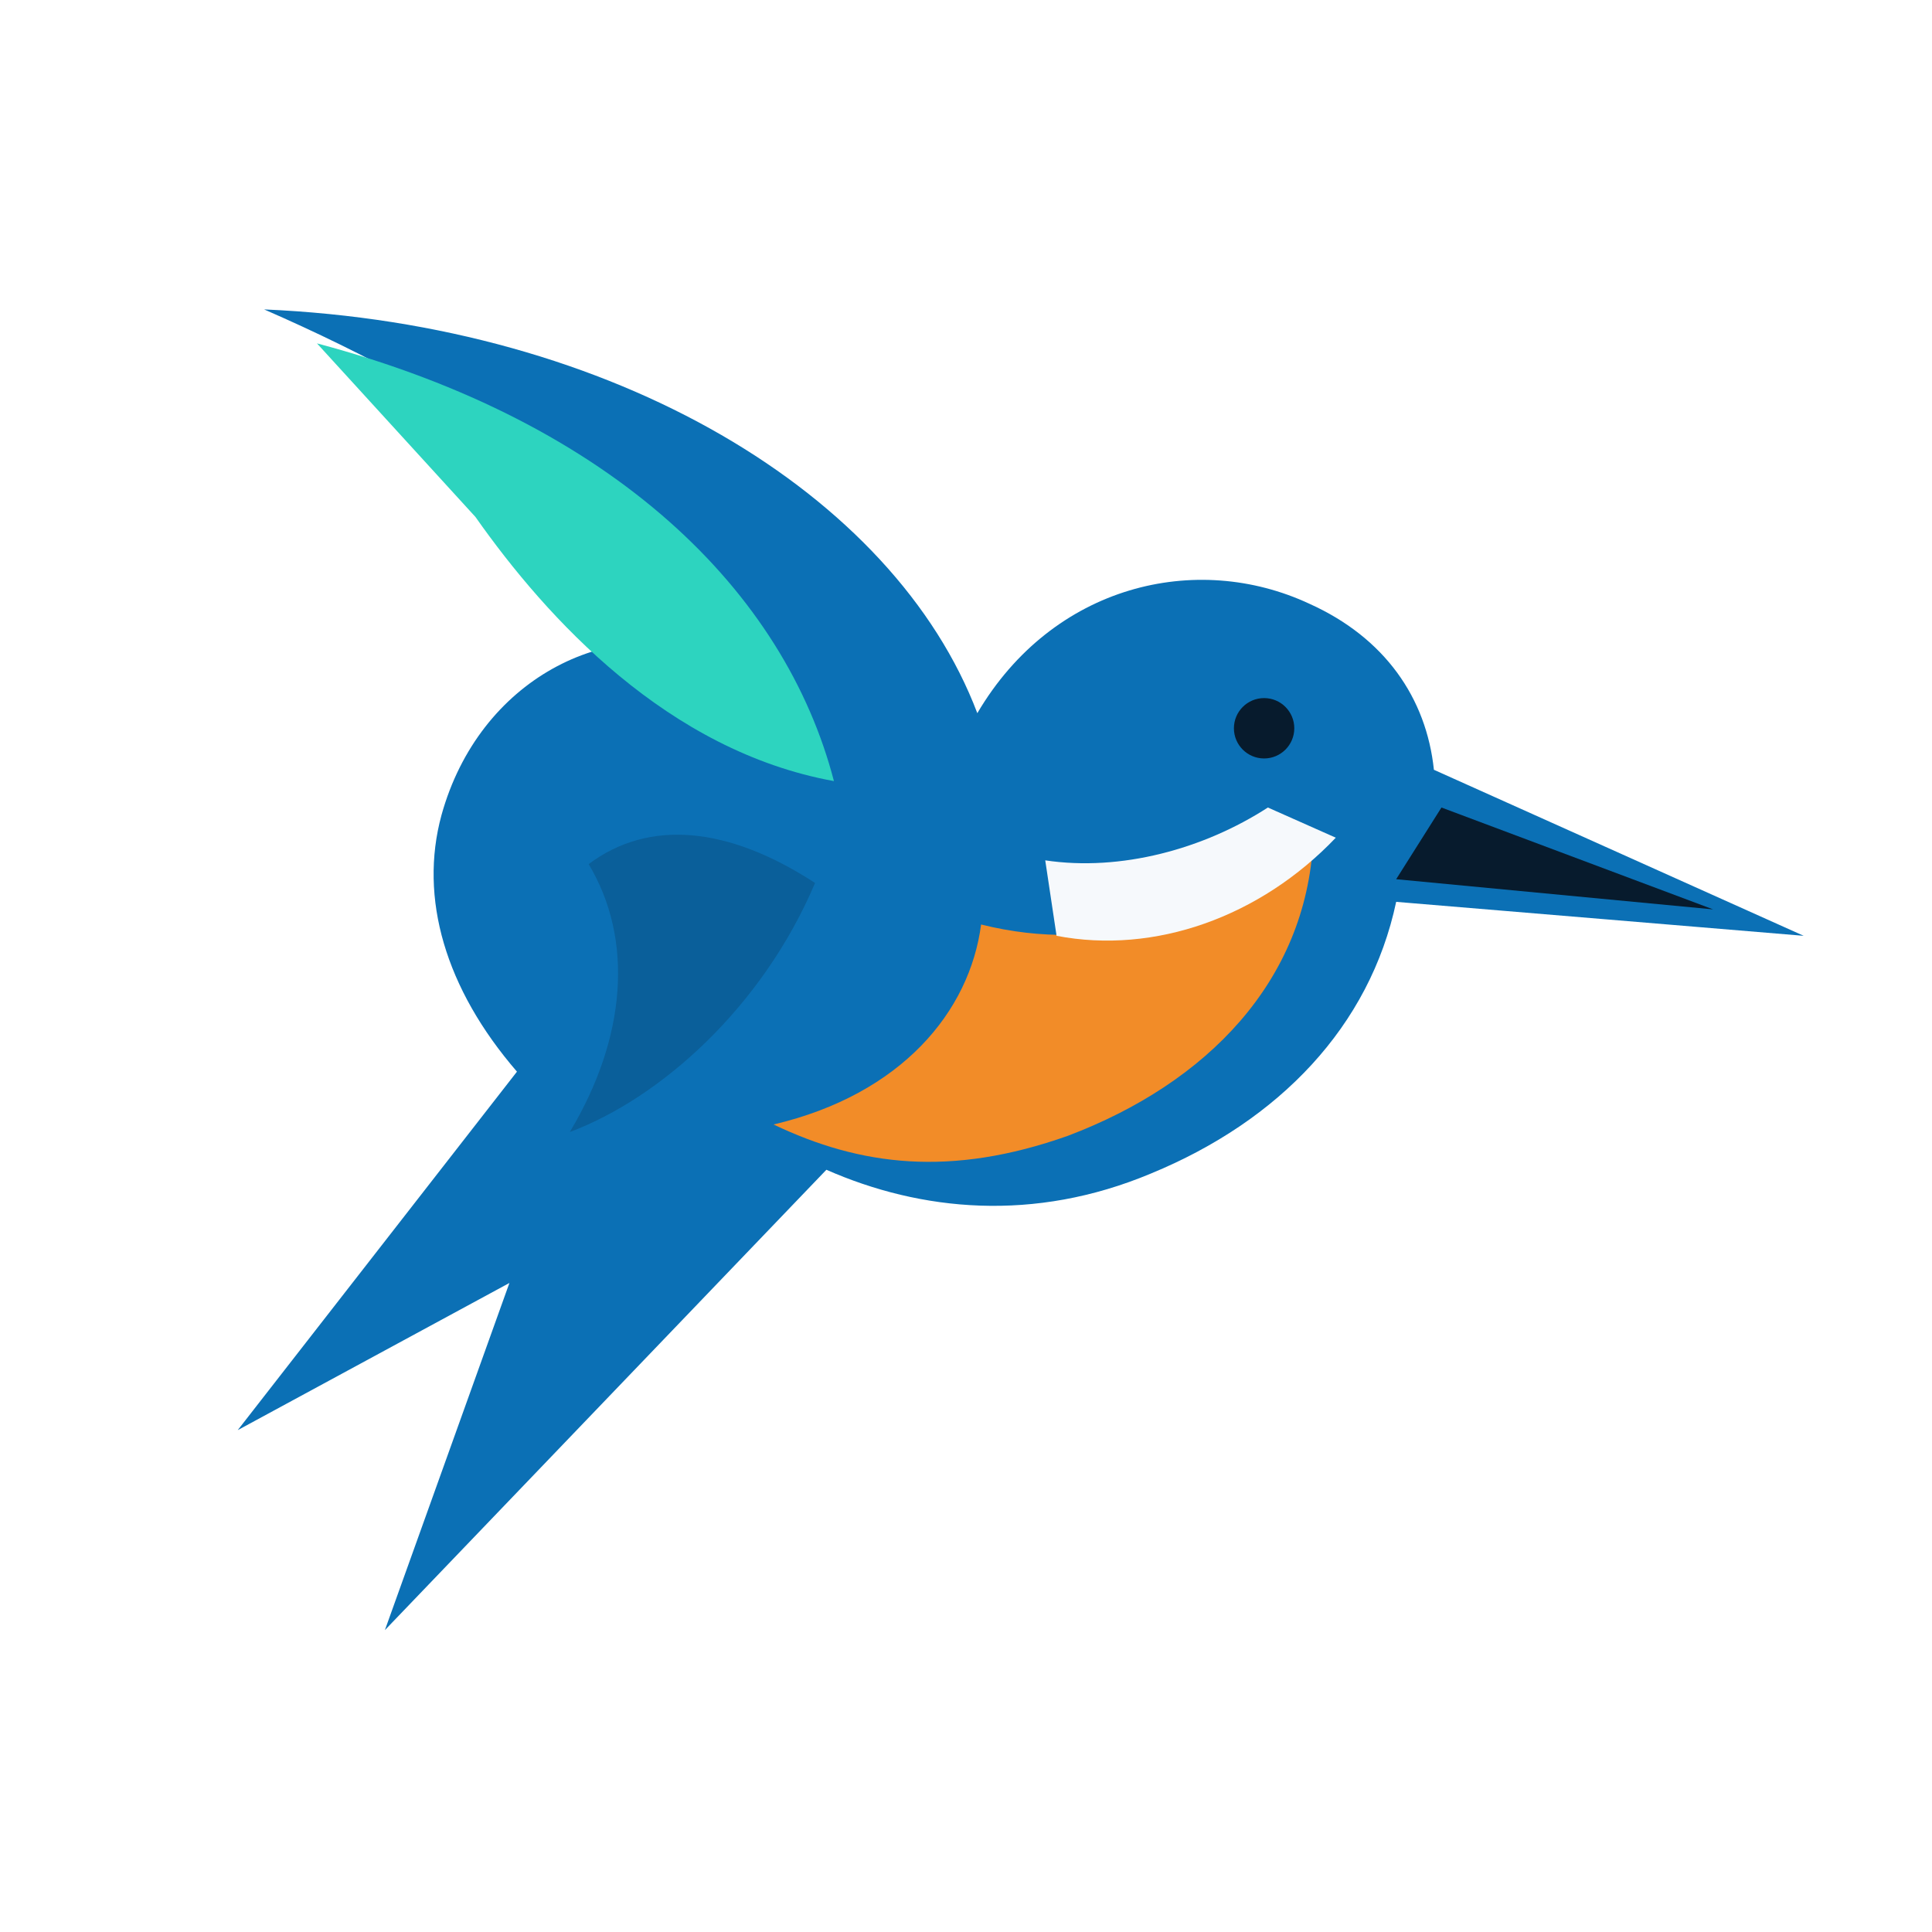
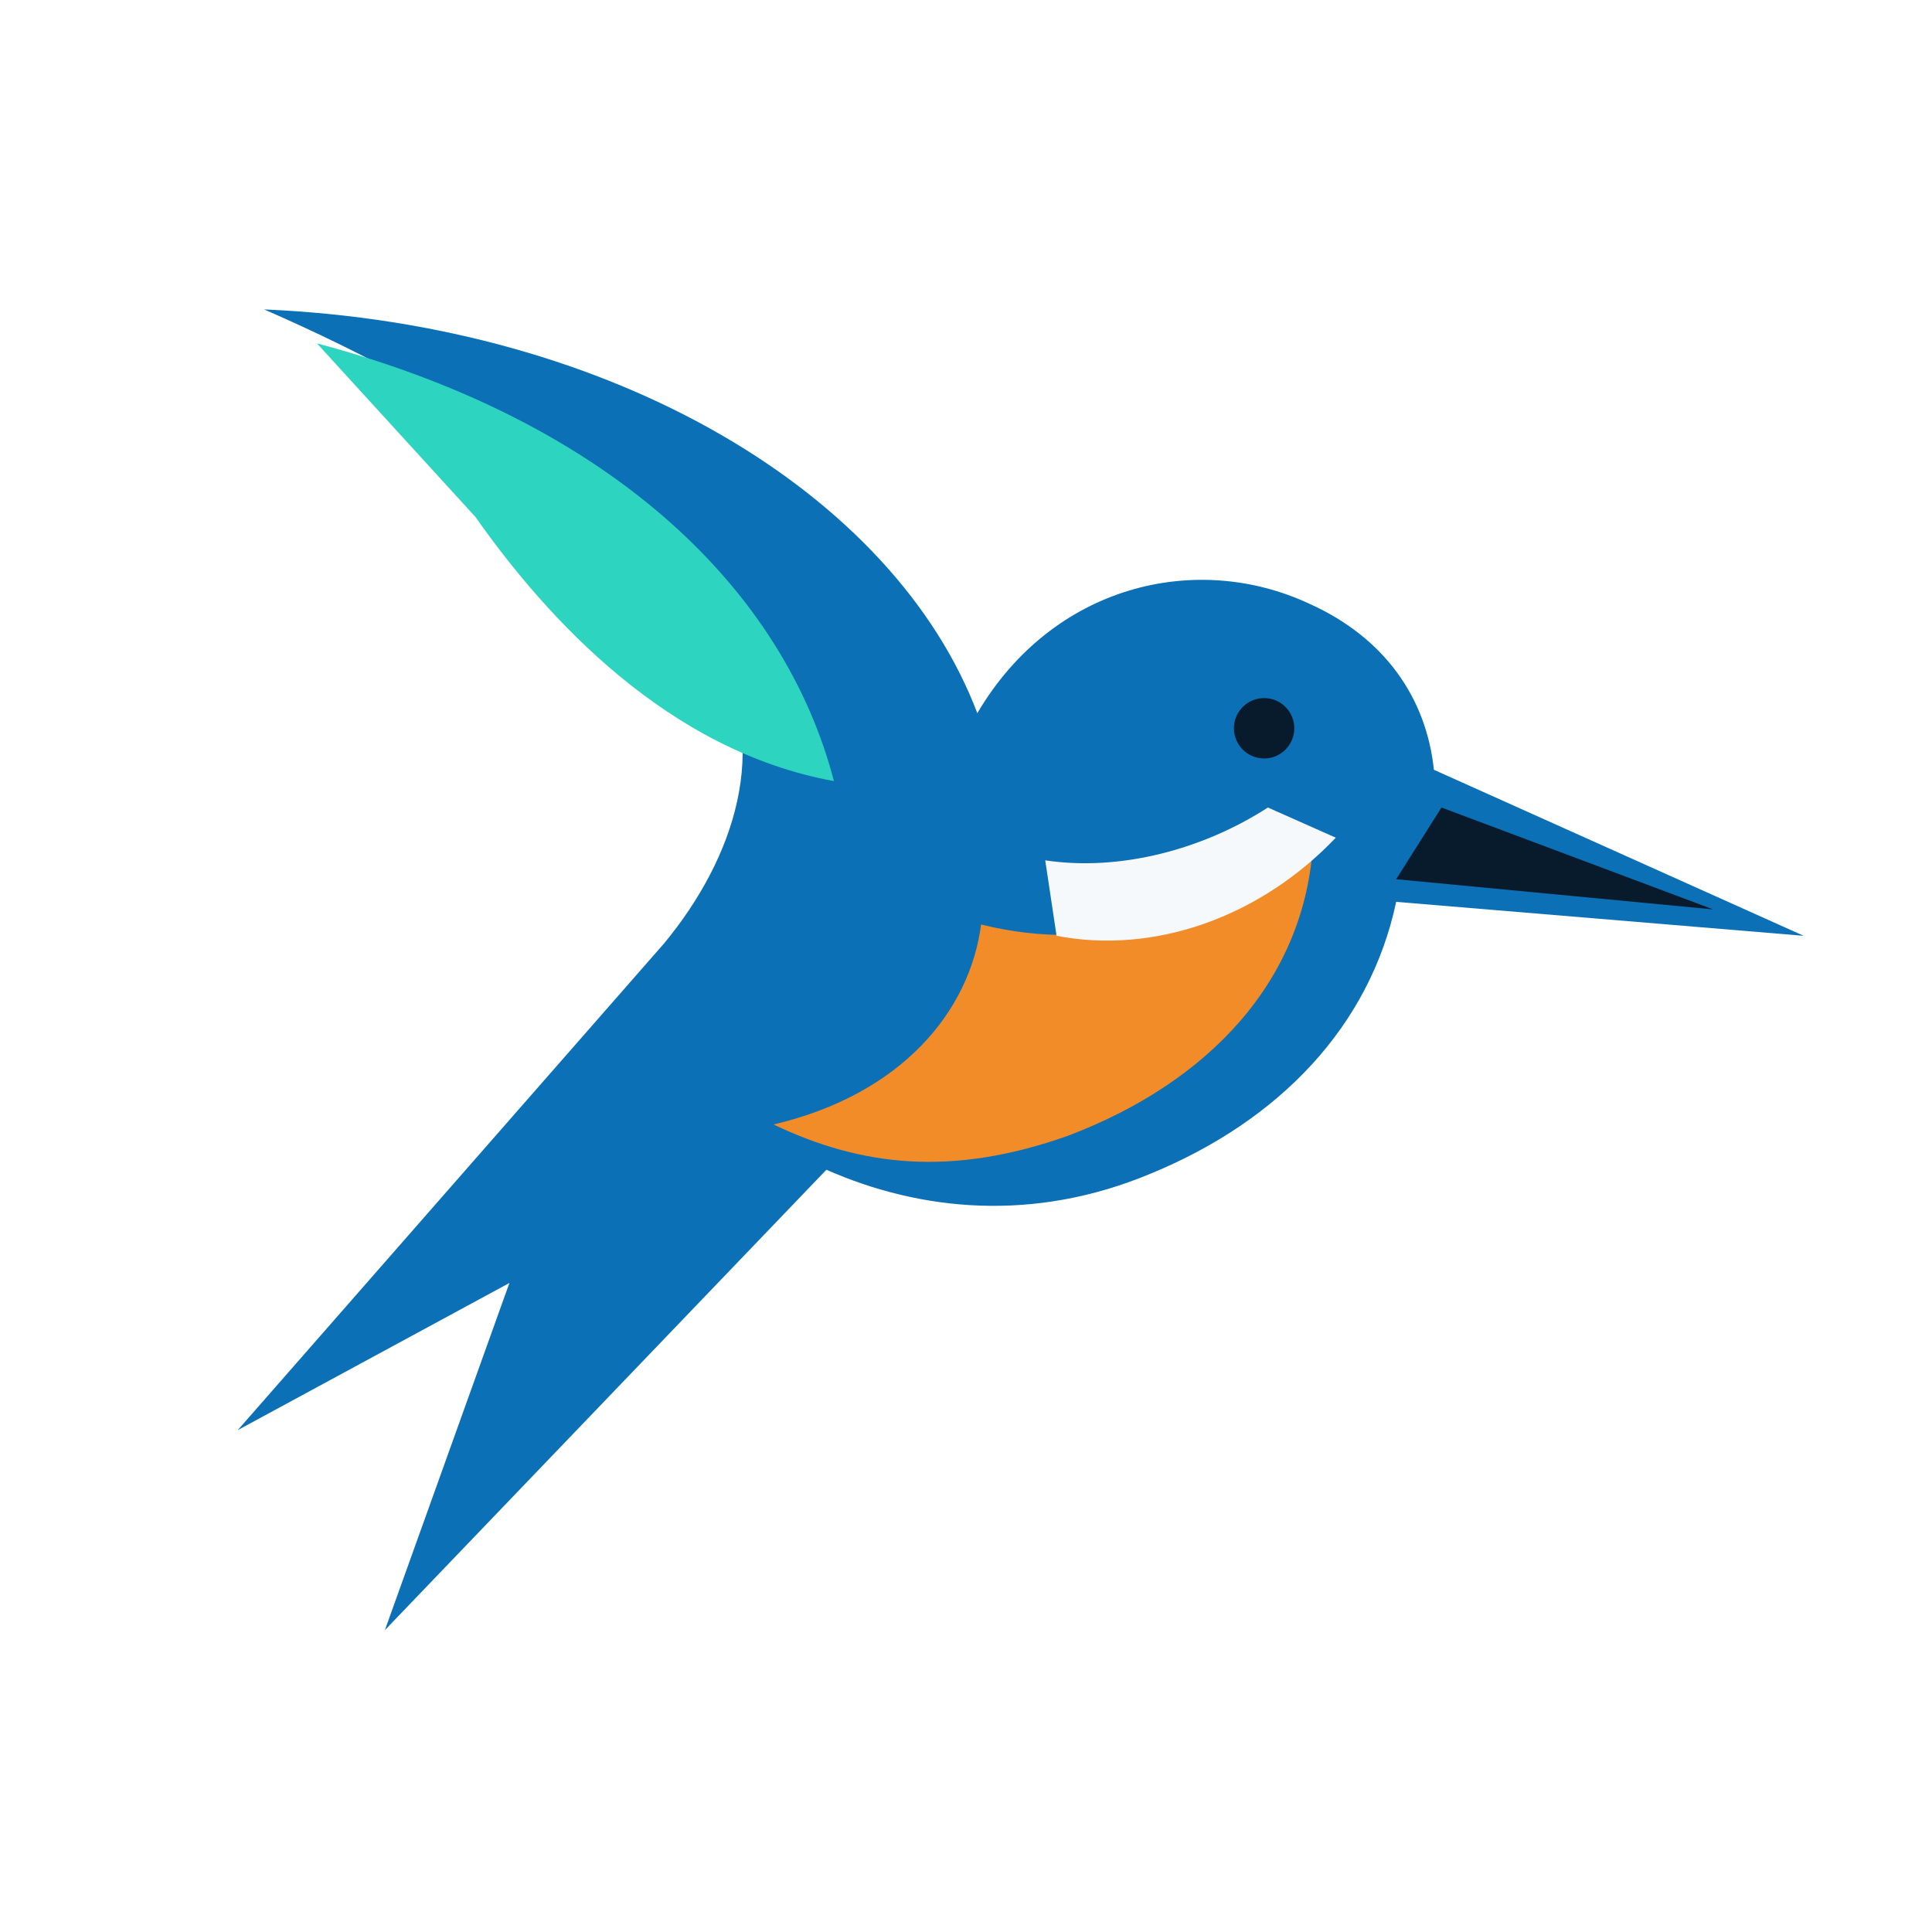
<svg xmlns="http://www.w3.org/2000/svg" viewBox="0 0 512 512" fill="none">
  <defs>
-     <path id="silhouette" d="M70 82C163 86 237 131 259 189C279 155 317 146 347 160C367 169 378 185 380 204L478 248L370 239C363 272 339 297 305 311C274 324 244 321 219 310L102 432L135 340L63 379L137 284C118 262 111 238 117 216C127 180 161 163 190 173C171 137 125 106 70 82Z" />
+     <path id="silhouette" d="M70 82C163 86 237 131 259 189C279 155 317 146 347 160C367 169 378 185 380 204L478 248L370 239C363 272 339 297 305 311C274 324 244 321 219 310L102 432L135 340L63 379L176 250C195 227 204 198 190 173C171 137 125 106 70 82Z" />
  </defs>
  <g id="canonical-mark">
    <use href="#silhouette" fill="#0B70B5" />
    <path d="M84 91C163 112 208 157 221 207C177 199 145 164 126 137Z" fill="#2DD4BF" />
    <path d="M348 223C346 260 320 287 283 301C252 312 228 309 205 298C239 290 257 268 260 245C292 253 321 243 348 223Z" fill="#F28C28" />
    <path id="throat" d="M277 228C297 231 319 225 336 214L354 222C334 243 306 253 280 248Z" fill="#F6F9FC" />
    <path d="M382 214L454 241L370 233Z" fill="#071B2D" />
    <circle id="eye" cx="335" cy="193" r="8" fill="#071B2D" />
-     <path d="M156 229C172 217 193 219 216 234C202 267 175 291 151 300C166 275 168 249 156 229Z" fill="#071B2D" opacity=".2" />
  </g>
</svg>
